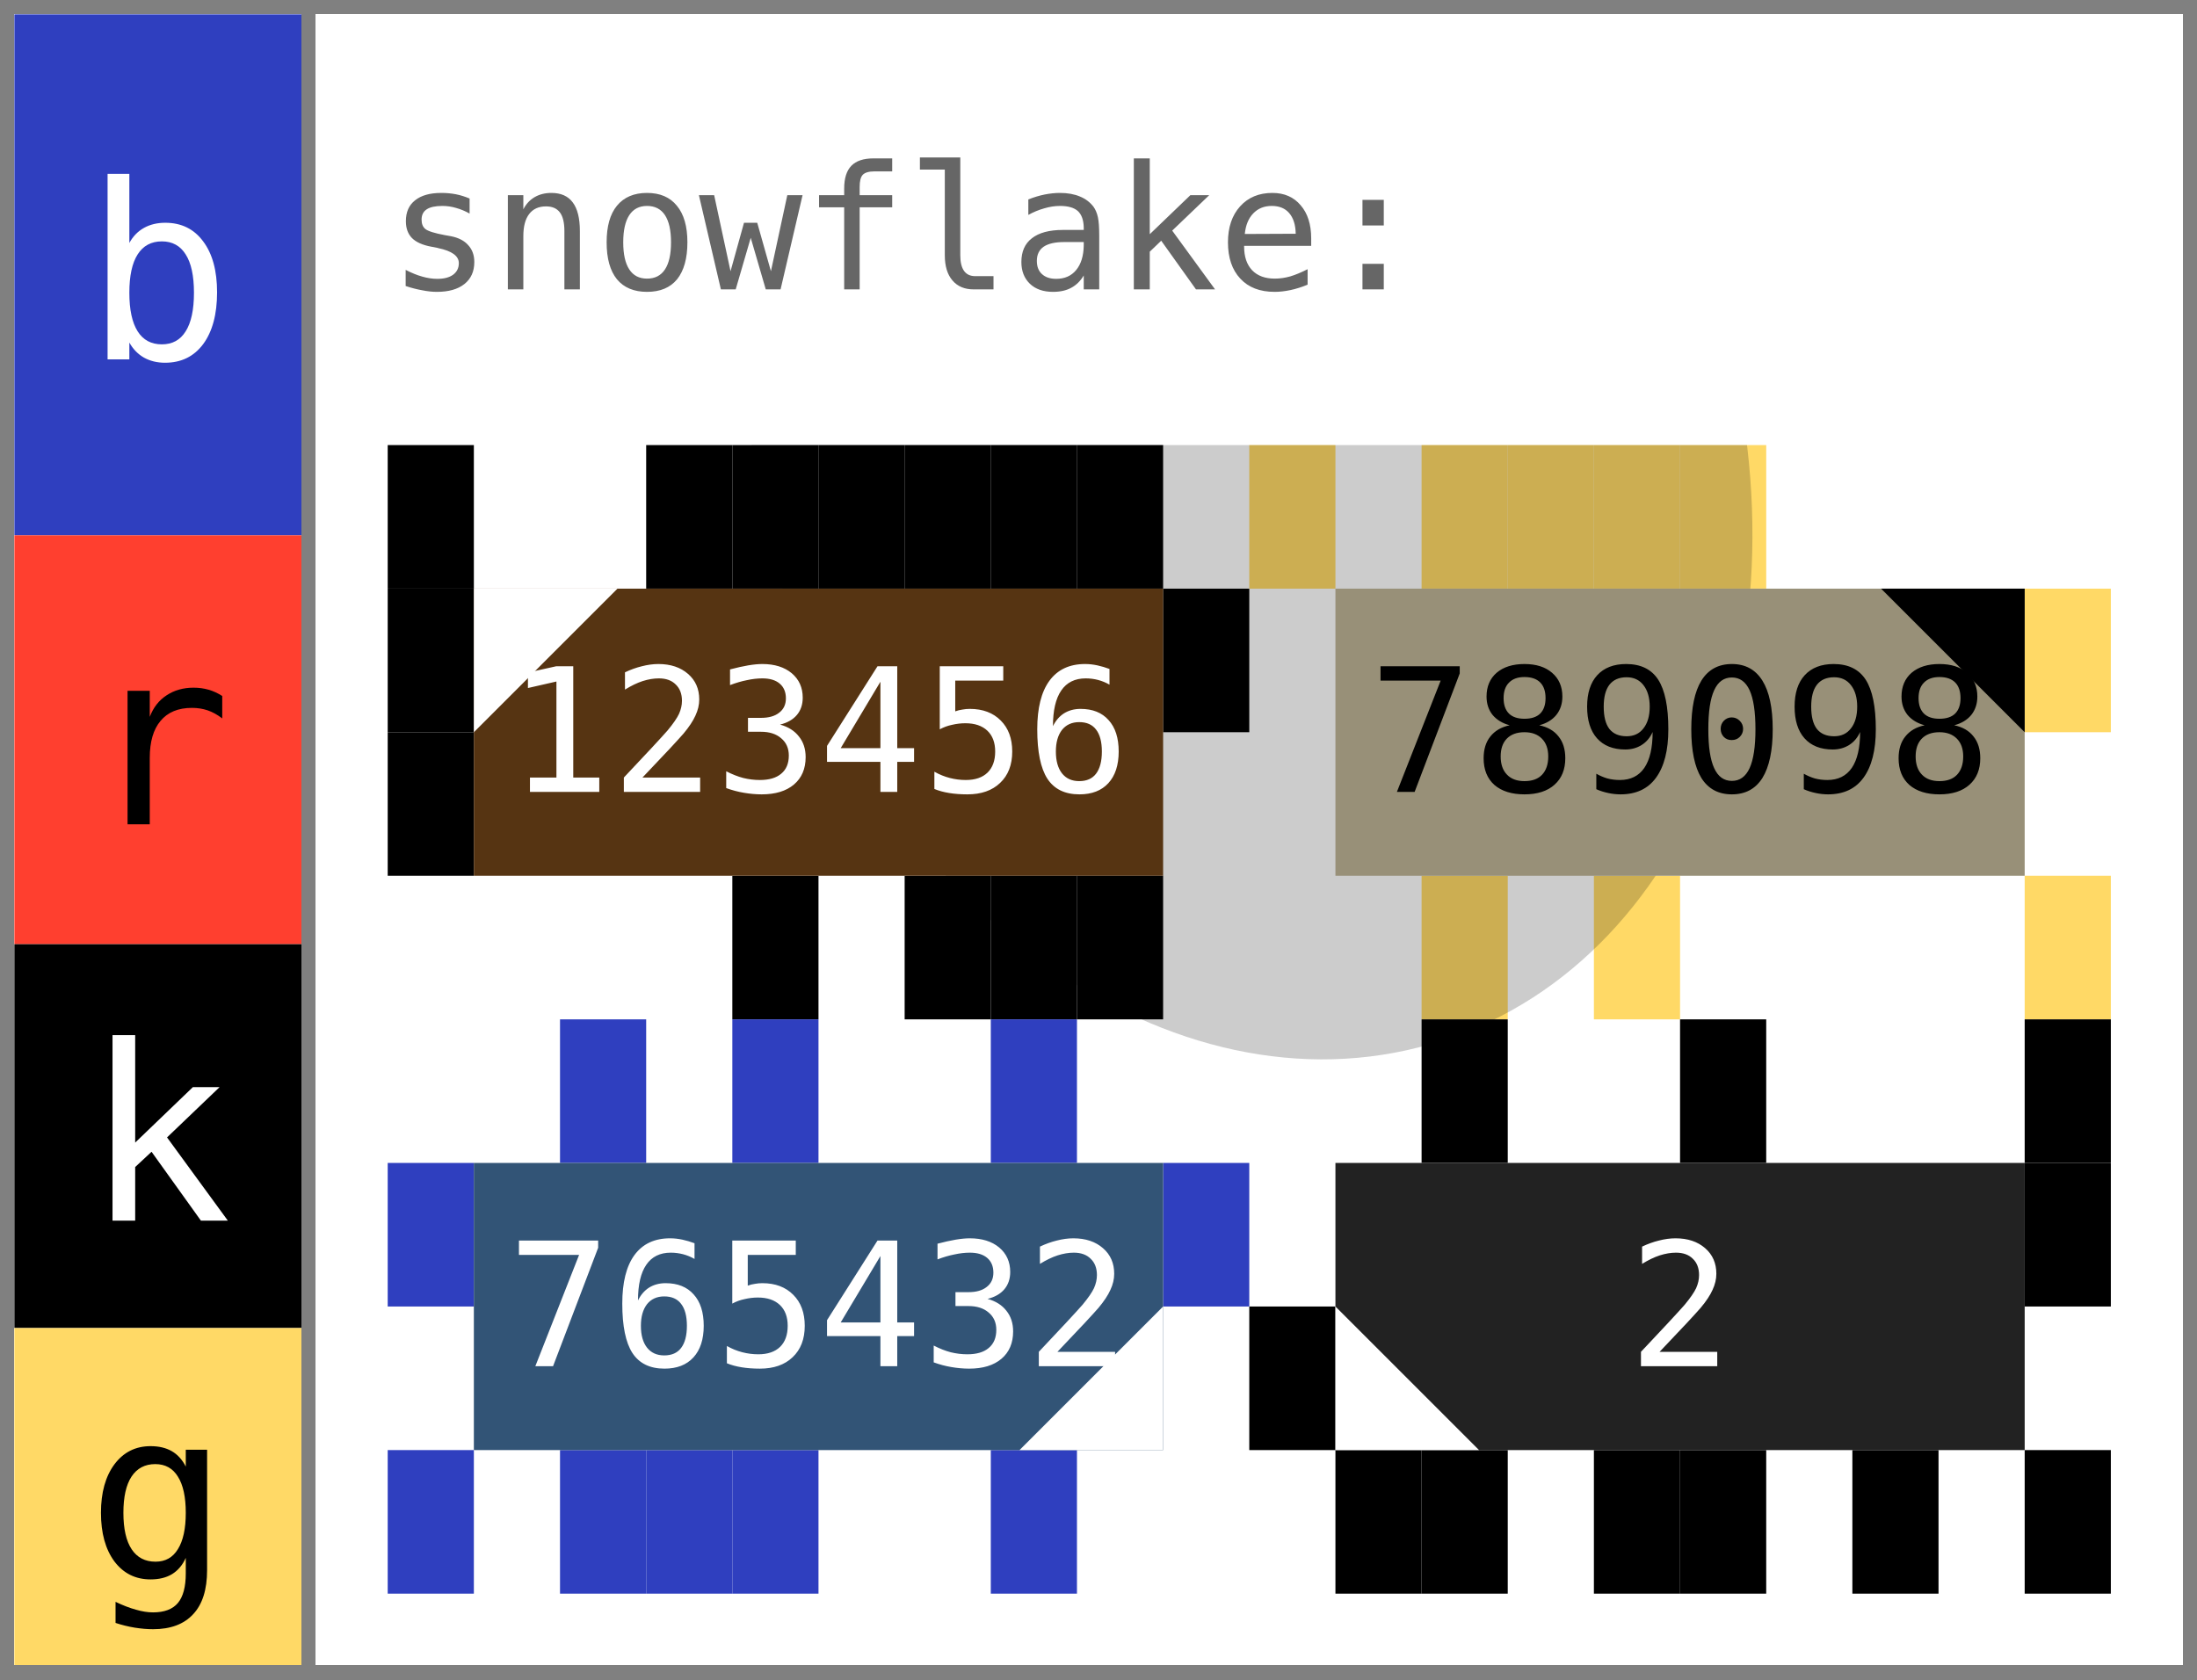
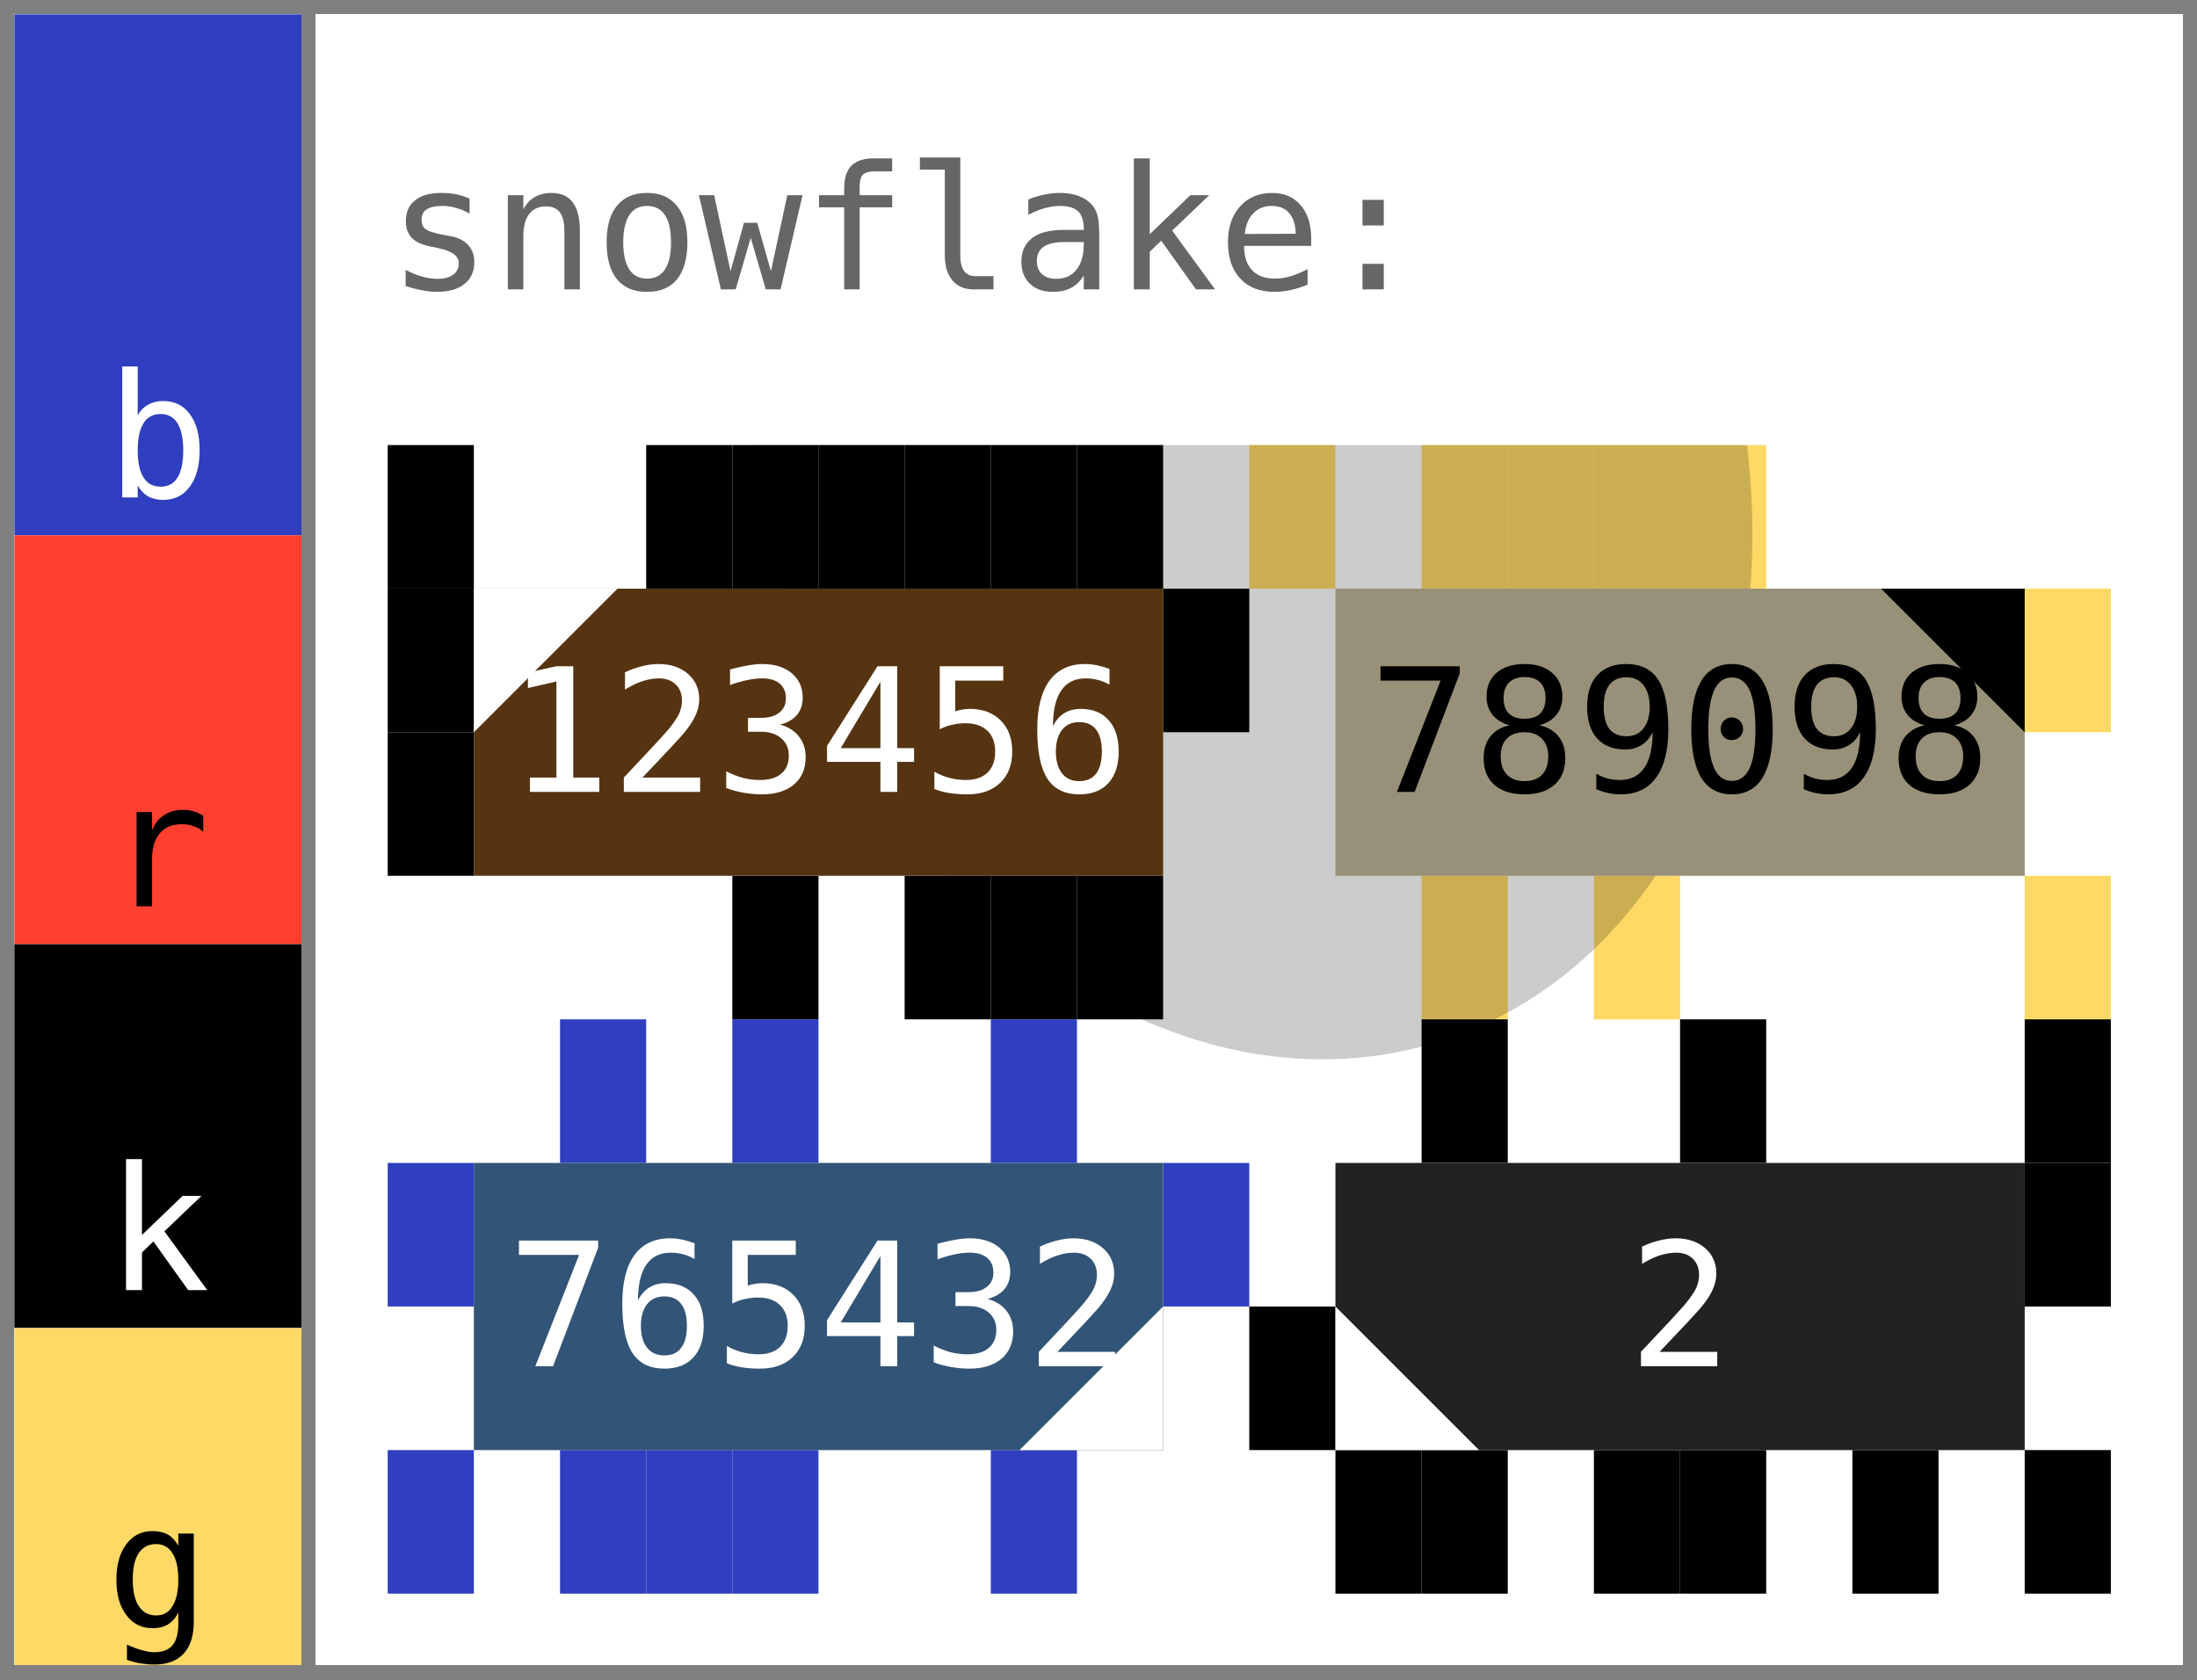
<svg xmlns="http://www.w3.org/2000/svg" width="153.0" height="117.0" viewBox="0 0 153.0 117.0" data-entviz-version="v6" data-entviz-lib="0.5.0" data-input-bytes="19" data-cols="2" data-rows="2">
  <defs>
    <clipPath id="grid-clip-c2e5f90a143dae44-2x2">
      <rect x="27.0" y="31.0" width="120.0" height="80.0" />
    </clipPath>
  </defs>
  <rect x="0" y="0" width="153.0" height="117.0" fill="#ffffff" />
  <g data-channel="grid">
    <rect x="27.0" y="31.0" width="120.0" height="80.0" fill="#ffffff" />
    <g>
      <rect x="27.0" y="31.0" width="6.0" height="10.0" fill="#000000" />
      <rect x="45.0" y="31.0" width="6.0" height="10.0" fill="#000000" />
      <rect x="51.0" y="31.0" width="6.0" height="10.0" fill="#000000" />
      <rect x="57.0" y="31.0" width="6.0" height="10.0" fill="#000000" />
      <rect x="63.0" y="31.0" width="6.0" height="10.0" fill="#000000" />
      <rect x="69.0" y="31.0" width="6.0" height="10.0" fill="#000000" />
      <rect x="75.0" y="31.0" width="6.0" height="10.0" fill="#000000" />
      <rect x="81.0" y="41.0" width="6.0" height="10.0" fill="#000000" />
      <rect x="75.0" y="61.0" width="6.0" height="10.0" fill="#000000" />
      <rect x="69.0" y="61.0" width="6.0" height="10.0" fill="#000000" />
      <rect x="63.0" y="61.0" width="6.0" height="10.0" fill="#000000" />
      <rect x="51.0" y="61.0" width="6.0" height="10.0" fill="#000000" />
      <rect x="27.0" y="51.0" width="6.0" height="10.0" fill="#000000" />
      <rect x="27.0" y="41.0" width="6.0" height="10.0" fill="#000000" />
      <rect x="87.0" y="31.0" width="6.0" height="10.0" fill="#ffd966" />
      <rect x="99.0" y="31.0" width="6.0" height="10.0" fill="#ffd966" />
      <rect x="105.0" y="31.0" width="6.0" height="10.0" fill="#ffd966" />
      <rect x="111.0" y="31.0" width="6.0" height="10.0" fill="#ffd966" />
      <rect x="117.0" y="31.0" width="6.0" height="10.0" fill="#ffd966" />
      <rect x="141.0" y="41.0" width="6.0" height="10.0" fill="#ffd966" />
      <rect x="141.0" y="61.0" width="6.0" height="10.0" fill="#ffd966" />
      <rect x="111.0" y="61.0" width="6.0" height="10.0" fill="#ffd966" />
      <rect x="99.0" y="61.0" width="6.0" height="10.0" fill="#ffd966" />
      <rect x="39.0" y="71.0" width="6.0" height="10.0" fill="#2f3fbf" />
      <rect x="51.0" y="71.0" width="6.0" height="10.0" fill="#2f3fbf" />
      <rect x="69.0" y="71.0" width="6.0" height="10.0" fill="#2f3fbf" />
      <rect x="81.0" y="81.0" width="6.0" height="10.0" fill="#2f3fbf" />
      <rect x="69.0" y="101.0" width="6.0" height="10.0" fill="#2f3fbf" />
      <rect x="51.0" y="101.0" width="6.0" height="10.0" fill="#2f3fbf" />
      <rect x="45.0" y="101.0" width="6.0" height="10.0" fill="#2f3fbf" />
      <rect x="39.0" y="101.0" width="6.0" height="10.0" fill="#2f3fbf" />
      <rect x="27.0" y="101.0" width="6.0" height="10.0" fill="#2f3fbf" />
      <rect x="27.0" y="81.0" width="6.0" height="10.0" fill="#2f3fbf" />
      <rect x="99.0" y="71.0" width="6.0" height="10.0" fill="#000000" />
      <rect x="117.0" y="71.0" width="6.0" height="10.0" fill="#000000" />
      <rect x="141.0" y="71.0" width="6.0" height="10.0" fill="#000000" />
      <rect x="141.0" y="81.0" width="6.0" height="10.0" fill="#000000" />
      <rect x="141.0" y="101.0" width="6.0" height="10.0" fill="#000000" />
      <rect x="129.0" y="101.0" width="6.0" height="10.0" fill="#000000" />
      <rect x="117.0" y="101.0" width="6.0" height="10.0" fill="#000000" />
      <rect x="111.0" y="101.0" width="6.0" height="10.0" fill="#000000" />
      <rect x="99.0" y="101.0" width="6.0" height="10.0" fill="#000000" />
      <rect x="93.0" y="101.0" width="6.0" height="10.0" fill="#000000" />
      <rect x="87.0" y="91.0" width="6.0" height="10.0" fill="#000000" />
    </g>
    <g clip-path="url(#grid-clip-c2e5f90a143dae44-2x2)" data-channel="ellipse" data-ellipse-anchor-x="87.0" data-ellipse-anchor-y="31.0" data-ellipse-rx="43.599999999999994" data-ellipse-ry="34.0" data-ellipse-rotation-deg="72.0">
      <ellipse cx="87.0" cy="31.0" rx="43.6" ry="34.0" transform="rotate(72.0 87.0 31.0)" fill="#000000" fill-opacity="0.2" />
    </g>
    <g>
      <g data-channel="cell" data-cell-index="0" data-cell-row="0" data-cell-col="0" data-cell-quartile="1">
        <rect x="33.0" y="41.0" width="48.0" height="20.0" fill="#563412" />
        <text x="57.0" y="51.0" fill="#ffffff" style="font-family: &quot;JetBrains Mono&quot;, &quot;Menlo&quot;, &quot;Consolas&quot;, &quot;DejaVu Sans Mono&quot;, &quot;Liberation Mono&quot;, &quot;Roboto Mono&quot;, &quot;Noto Sans Mono&quot;, monospace; font-size: 12.0px;" text-anchor="middle" dominant-baseline="central">123456</text>
        <polygon points="33.0,41.0 43.0,41.0 33.0,51.0" fill="#ffffff" />
      </g>
      <g data-channel="cell" data-cell-index="1" data-cell-row="0" data-cell-col="1" data-cell-quartile="2">
        <rect x="93.0" y="41.0" width="48.0" height="20.0" fill="#989078" />
        <text x="117.0" y="51.0" fill="#000000" style="font-family: &quot;JetBrains Mono&quot;, &quot;Menlo&quot;, &quot;Consolas&quot;, &quot;DejaVu Sans Mono&quot;, &quot;Liberation Mono&quot;, &quot;Roboto Mono&quot;, &quot;Noto Sans Mono&quot;, monospace; font-size: 12.0px;" text-anchor="middle" dominant-baseline="central">789098</text>
        <polygon points="141.0,41.0 131.0,41.0 141.0,51.0" fill="#000000" />
      </g>
      <g data-channel="cell" data-cell-index="2" data-cell-row="1" data-cell-col="0" data-cell-quartile="3">
        <rect x="33.0" y="81.0" width="48.0" height="20.0" fill="#325476" />
        <text x="57.0" y="91.0" fill="#ffffff" style="font-family: &quot;JetBrains Mono&quot;, &quot;Menlo&quot;, &quot;Consolas&quot;, &quot;DejaVu Sans Mono&quot;, &quot;Liberation Mono&quot;, &quot;Roboto Mono&quot;, &quot;Noto Sans Mono&quot;, monospace; font-size: 12.0px;" text-anchor="middle" dominant-baseline="central">765432</text>
        <polygon points="81.0,101.0 81.0,91.0 71.0,101.0" fill="#ffffff" />
      </g>
      <g data-channel="cell" data-cell-index="3" data-cell-row="1" data-cell-col="1" data-cell-quartile="4">
        <rect x="93.0" y="81.0" width="48.0" height="20.0" fill="#222222" />
        <text x="117.0" y="91.0" fill="#ffffff" style="font-family: &quot;JetBrains Mono&quot;, &quot;Menlo&quot;, &quot;Consolas&quot;, &quot;DejaVu Sans Mono&quot;, &quot;Liberation Mono&quot;, &quot;Roboto Mono&quot;, &quot;Noto Sans Mono&quot;, monospace; font-size: 12.0px;" text-anchor="middle" dominant-baseline="central">2</text>
        <polygon points="93.0,101.0 93.0,91.0 103.0,101.0" fill="#ffffff" />
      </g>
    </g>
  </g>
  <g data-channel="color-bar">
    <g data-color-bar-rank="0" data-color-bar-band="B">
      <rect x="1" y="1" width="20.0" height="36.289" fill="#2f3fbf" />
-       <text x="11.0" y="19.145" fill="#ffffff" style="font-family: &quot;JetBrains Mono&quot;, &quot;Menlo&quot;, &quot;Consolas&quot;, &quot;DejaVu Sans Mono&quot;, &quot;Liberation Mono&quot;, &quot;Roboto Mono&quot;, &quot;Noto Sans Mono&quot;, monospace; font-size: 17.0px;" text-anchor="middle" dominant-baseline="central" data-color-bar-letter="true">b</text>
+       <text x="11.0" y="34.649" fill="#ffffff" style="font-family: &quot;JetBrains Mono&quot;, &quot;Menlo&quot;, &quot;Consolas&quot;, &quot;DejaVu Sans Mono&quot;, &quot;Liberation Mono&quot;, &quot;Roboto Mono&quot;, &quot;Noto Sans Mono&quot;, monospace; font-size: 12.0px;" text-anchor="middle" data-color-bar-letter="true">b</text>
    </g>
    <g data-color-bar-rank="1" data-color-bar-band="R">
      <rect x="1" y="37.289" width="20.0" height="28.475" fill="#ff3f2f" />
-       <text x="11.0" y="51.527" fill="#000000" style="font-family: &quot;JetBrains Mono&quot;, &quot;Menlo&quot;, &quot;Consolas&quot;, &quot;DejaVu Sans Mono&quot;, &quot;Liberation Mono&quot;, &quot;Roboto Mono&quot;, &quot;Noto Sans Mono&quot;, monospace; font-size: 17.0px;" text-anchor="middle" dominant-baseline="central" data-color-bar-letter="true">r</text>
+       <text x="11.0" y="63.124" fill="#000000" style="font-family: &quot;JetBrains Mono&quot;, &quot;Menlo&quot;, &quot;Consolas&quot;, &quot;DejaVu Sans Mono&quot;, &quot;Liberation Mono&quot;, &quot;Roboto Mono&quot;, &quot;Noto Sans Mono&quot;, monospace; font-size: 12.0px;" text-anchor="middle" data-color-bar-letter="true">r</text>
    </g>
    <g data-color-bar-rank="2" data-color-bar-band="K">
      <rect x="1" y="65.764" width="20.0" height="26.736" fill="#000000" />
-       <text x="11.0" y="79.132" fill="#ffffff" style="font-family: &quot;JetBrains Mono&quot;, &quot;Menlo&quot;, &quot;Consolas&quot;, &quot;DejaVu Sans Mono&quot;, &quot;Liberation Mono&quot;, &quot;Roboto Mono&quot;, &quot;Noto Sans Mono&quot;, monospace; font-size: 17.0px;" text-anchor="middle" dominant-baseline="central" data-color-bar-letter="true">k</text>
+       <text x="11.0" y="89.86" fill="#ffffff" style="font-family: &quot;JetBrains Mono&quot;, &quot;Menlo&quot;, &quot;Consolas&quot;, &quot;DejaVu Sans Mono&quot;, &quot;Liberation Mono&quot;, &quot;Roboto Mono&quot;, &quot;Noto Sans Mono&quot;, monospace; font-size: 12.0px;" text-anchor="middle" data-color-bar-letter="true">k</text>
    </g>
    <g data-color-bar-rank="3" data-color-bar-band="G">
      <rect x="1" y="92.5" width="20.0" height="23.5" fill="#ffd966" />
-       <text x="11.0" y="104.25" fill="#000000" style="font-family: &quot;JetBrains Mono&quot;, &quot;Menlo&quot;, &quot;Consolas&quot;, &quot;DejaVu Sans Mono&quot;, &quot;Liberation Mono&quot;, &quot;Roboto Mono&quot;, &quot;Noto Sans Mono&quot;, monospace; font-size: 16.45px;" text-anchor="middle" dominant-baseline="central" data-color-bar-letter="true">g</text>
+       <text x="11.0" y="113.36" fill="#000000" style="font-family: &quot;JetBrains Mono&quot;, &quot;Menlo&quot;, &quot;Consolas&quot;, &quot;DejaVu Sans Mono&quot;, &quot;Liberation Mono&quot;, &quot;Roboto Mono&quot;, &quot;Noto Sans Mono&quot;, monospace; font-size: 12.0px;" text-anchor="middle" data-color-bar-letter="true">g</text>
    </g>
  </g>
  <g data-channel="label-top">
    <text x="27.0" y="16.0" fill="#666666" style="font-family: &quot;JetBrains Mono&quot;, &quot;Menlo&quot;, &quot;Consolas&quot;, &quot;DejaVu Sans Mono&quot;, &quot;Liberation Mono&quot;, &quot;Roboto Mono&quot;, &quot;Noto Sans Mono&quot;, monospace; font-size: 12.0px;" dominant-baseline="central">snowflake:</text>
  </g>
  <line x1="0" y1="0.5" x2="153.0" y2="0.5" stroke="#808080" stroke-width="1" shape-rendering="crispEdges" />
  <line x1="152.5" y1="0" x2="152.5" y2="117.0" stroke="#808080" stroke-width="1" shape-rendering="crispEdges" />
  <line x1="0" y1="116.5" x2="153.0" y2="116.5" stroke="#808080" stroke-width="1" shape-rendering="crispEdges" />
  <line x1="0.5" y1="0" x2="0.5" y2="117.0" stroke="#808080" stroke-width="1" shape-rendering="crispEdges" />
  <line x1="21.5" y1="0" x2="21.5" y2="117.0" stroke="#808080" stroke-width="1" shape-rendering="crispEdges" />
</svg>
